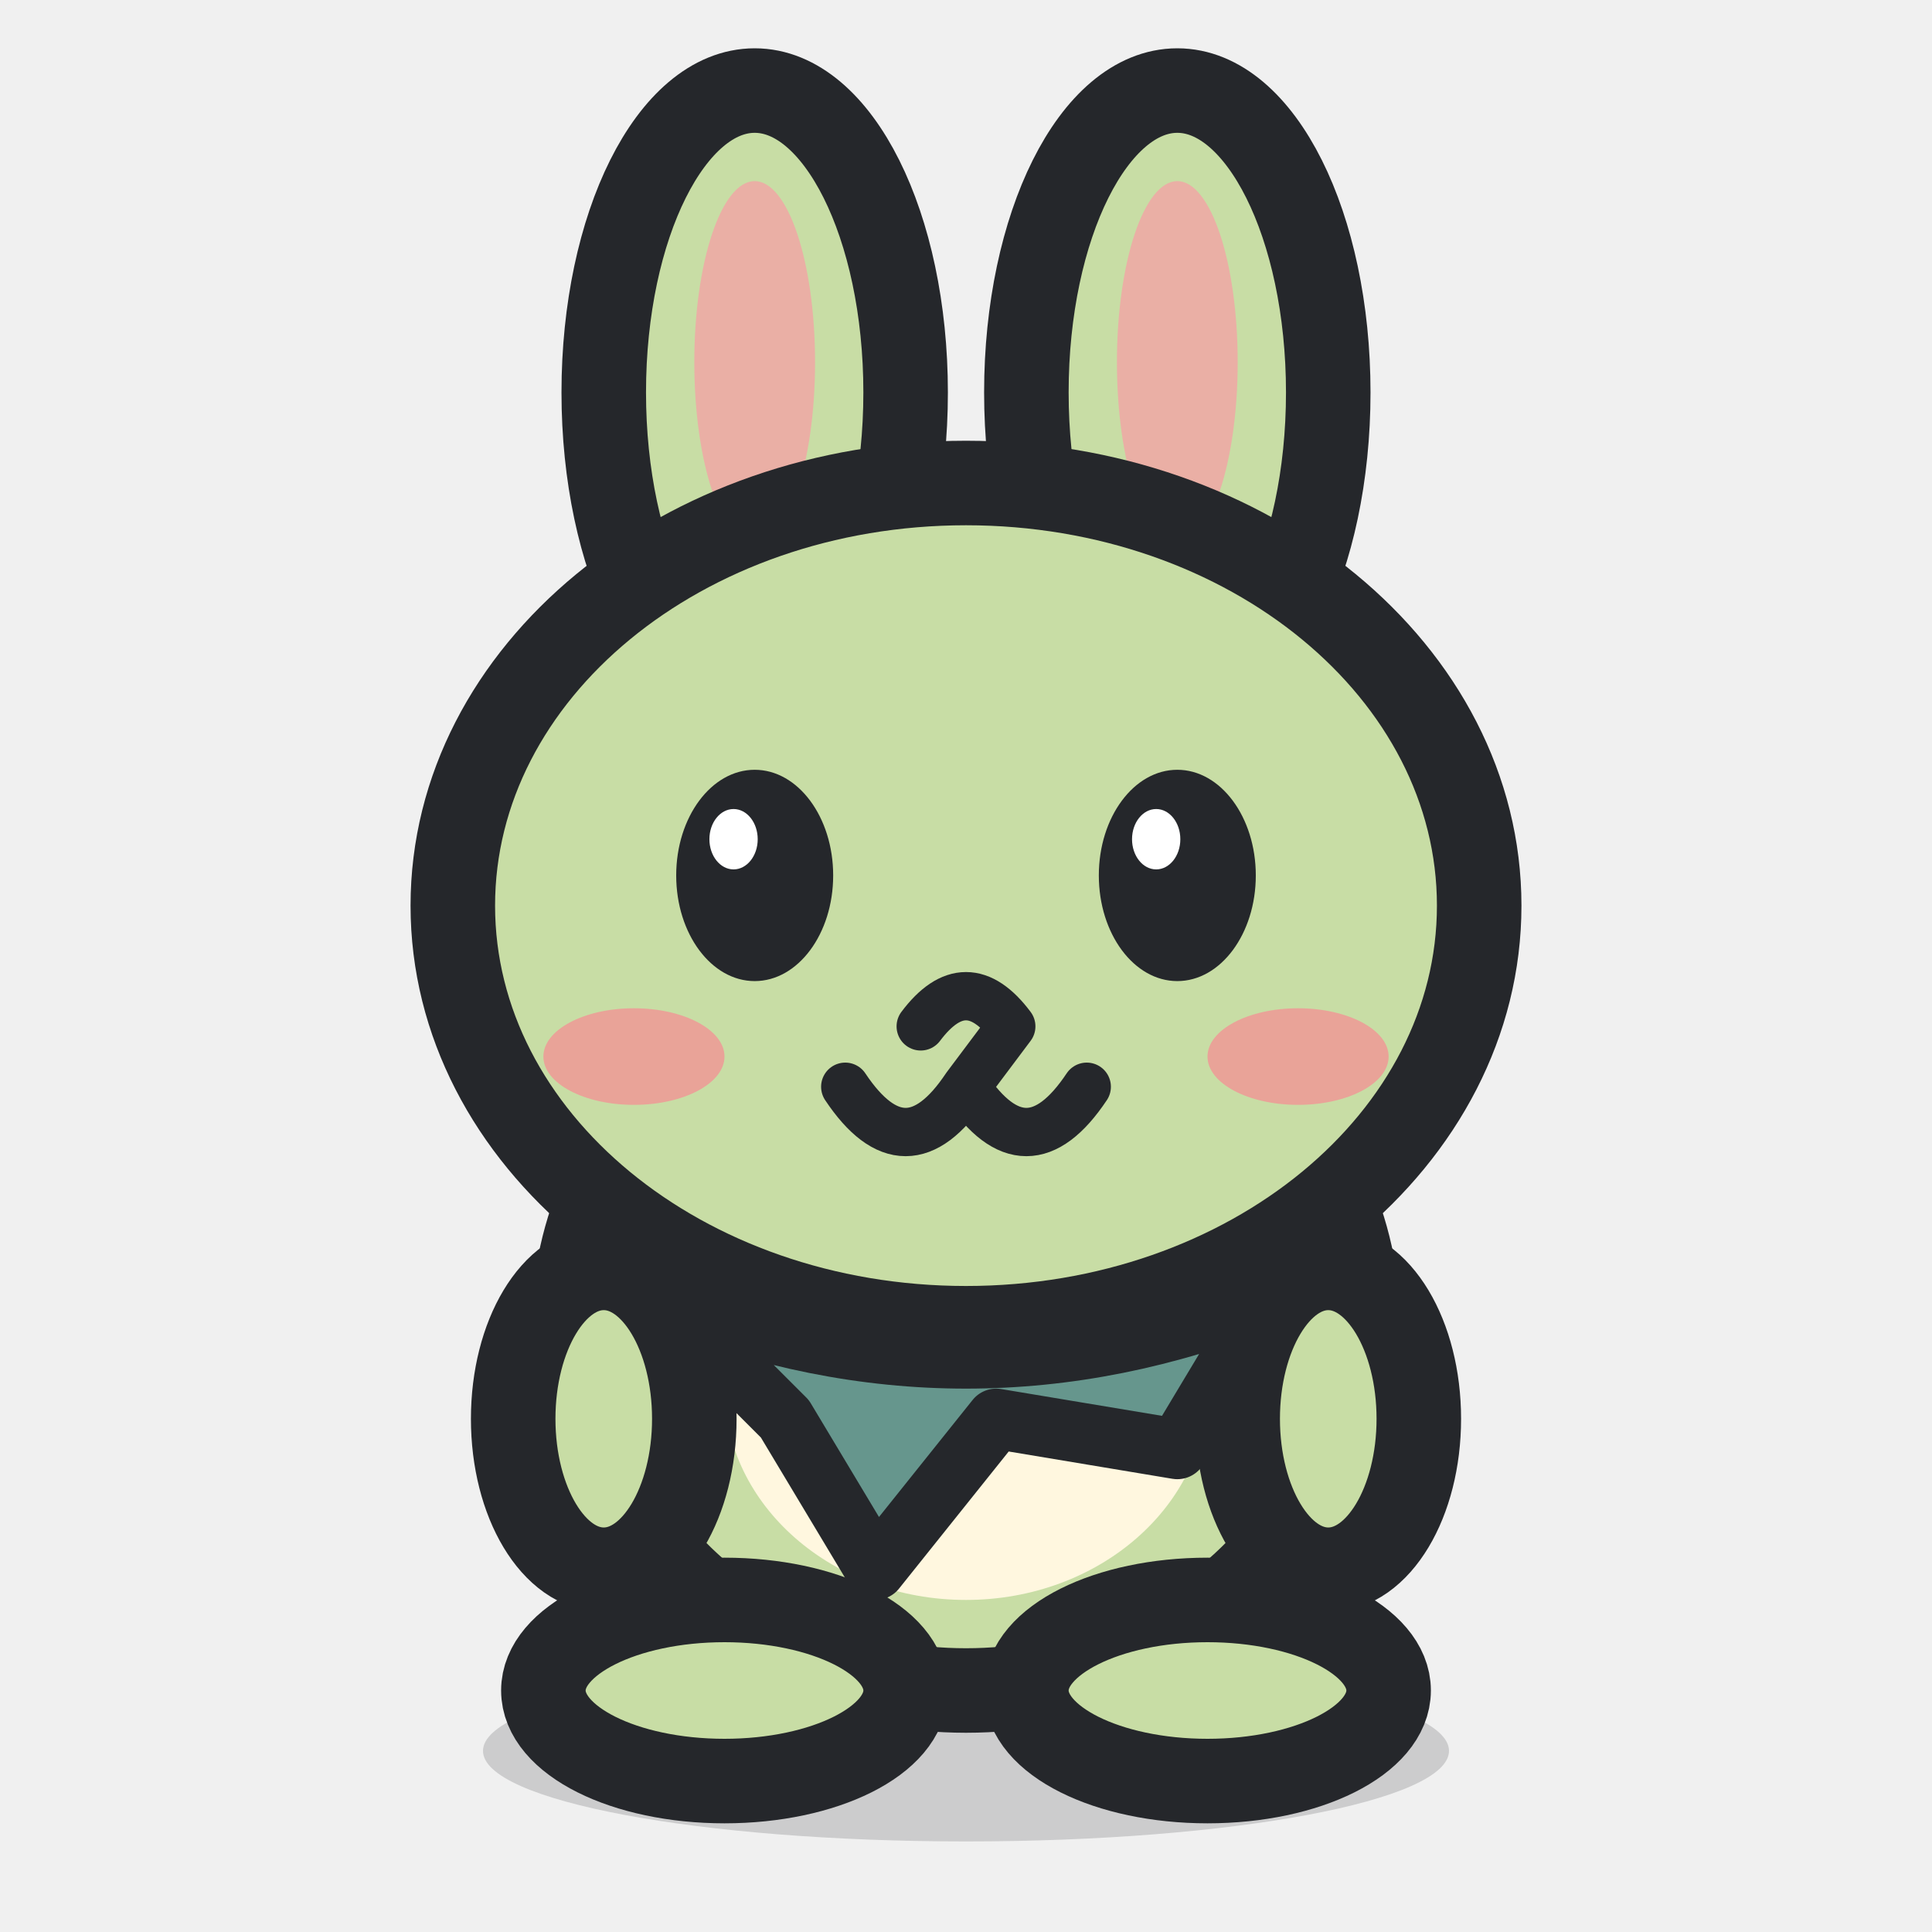
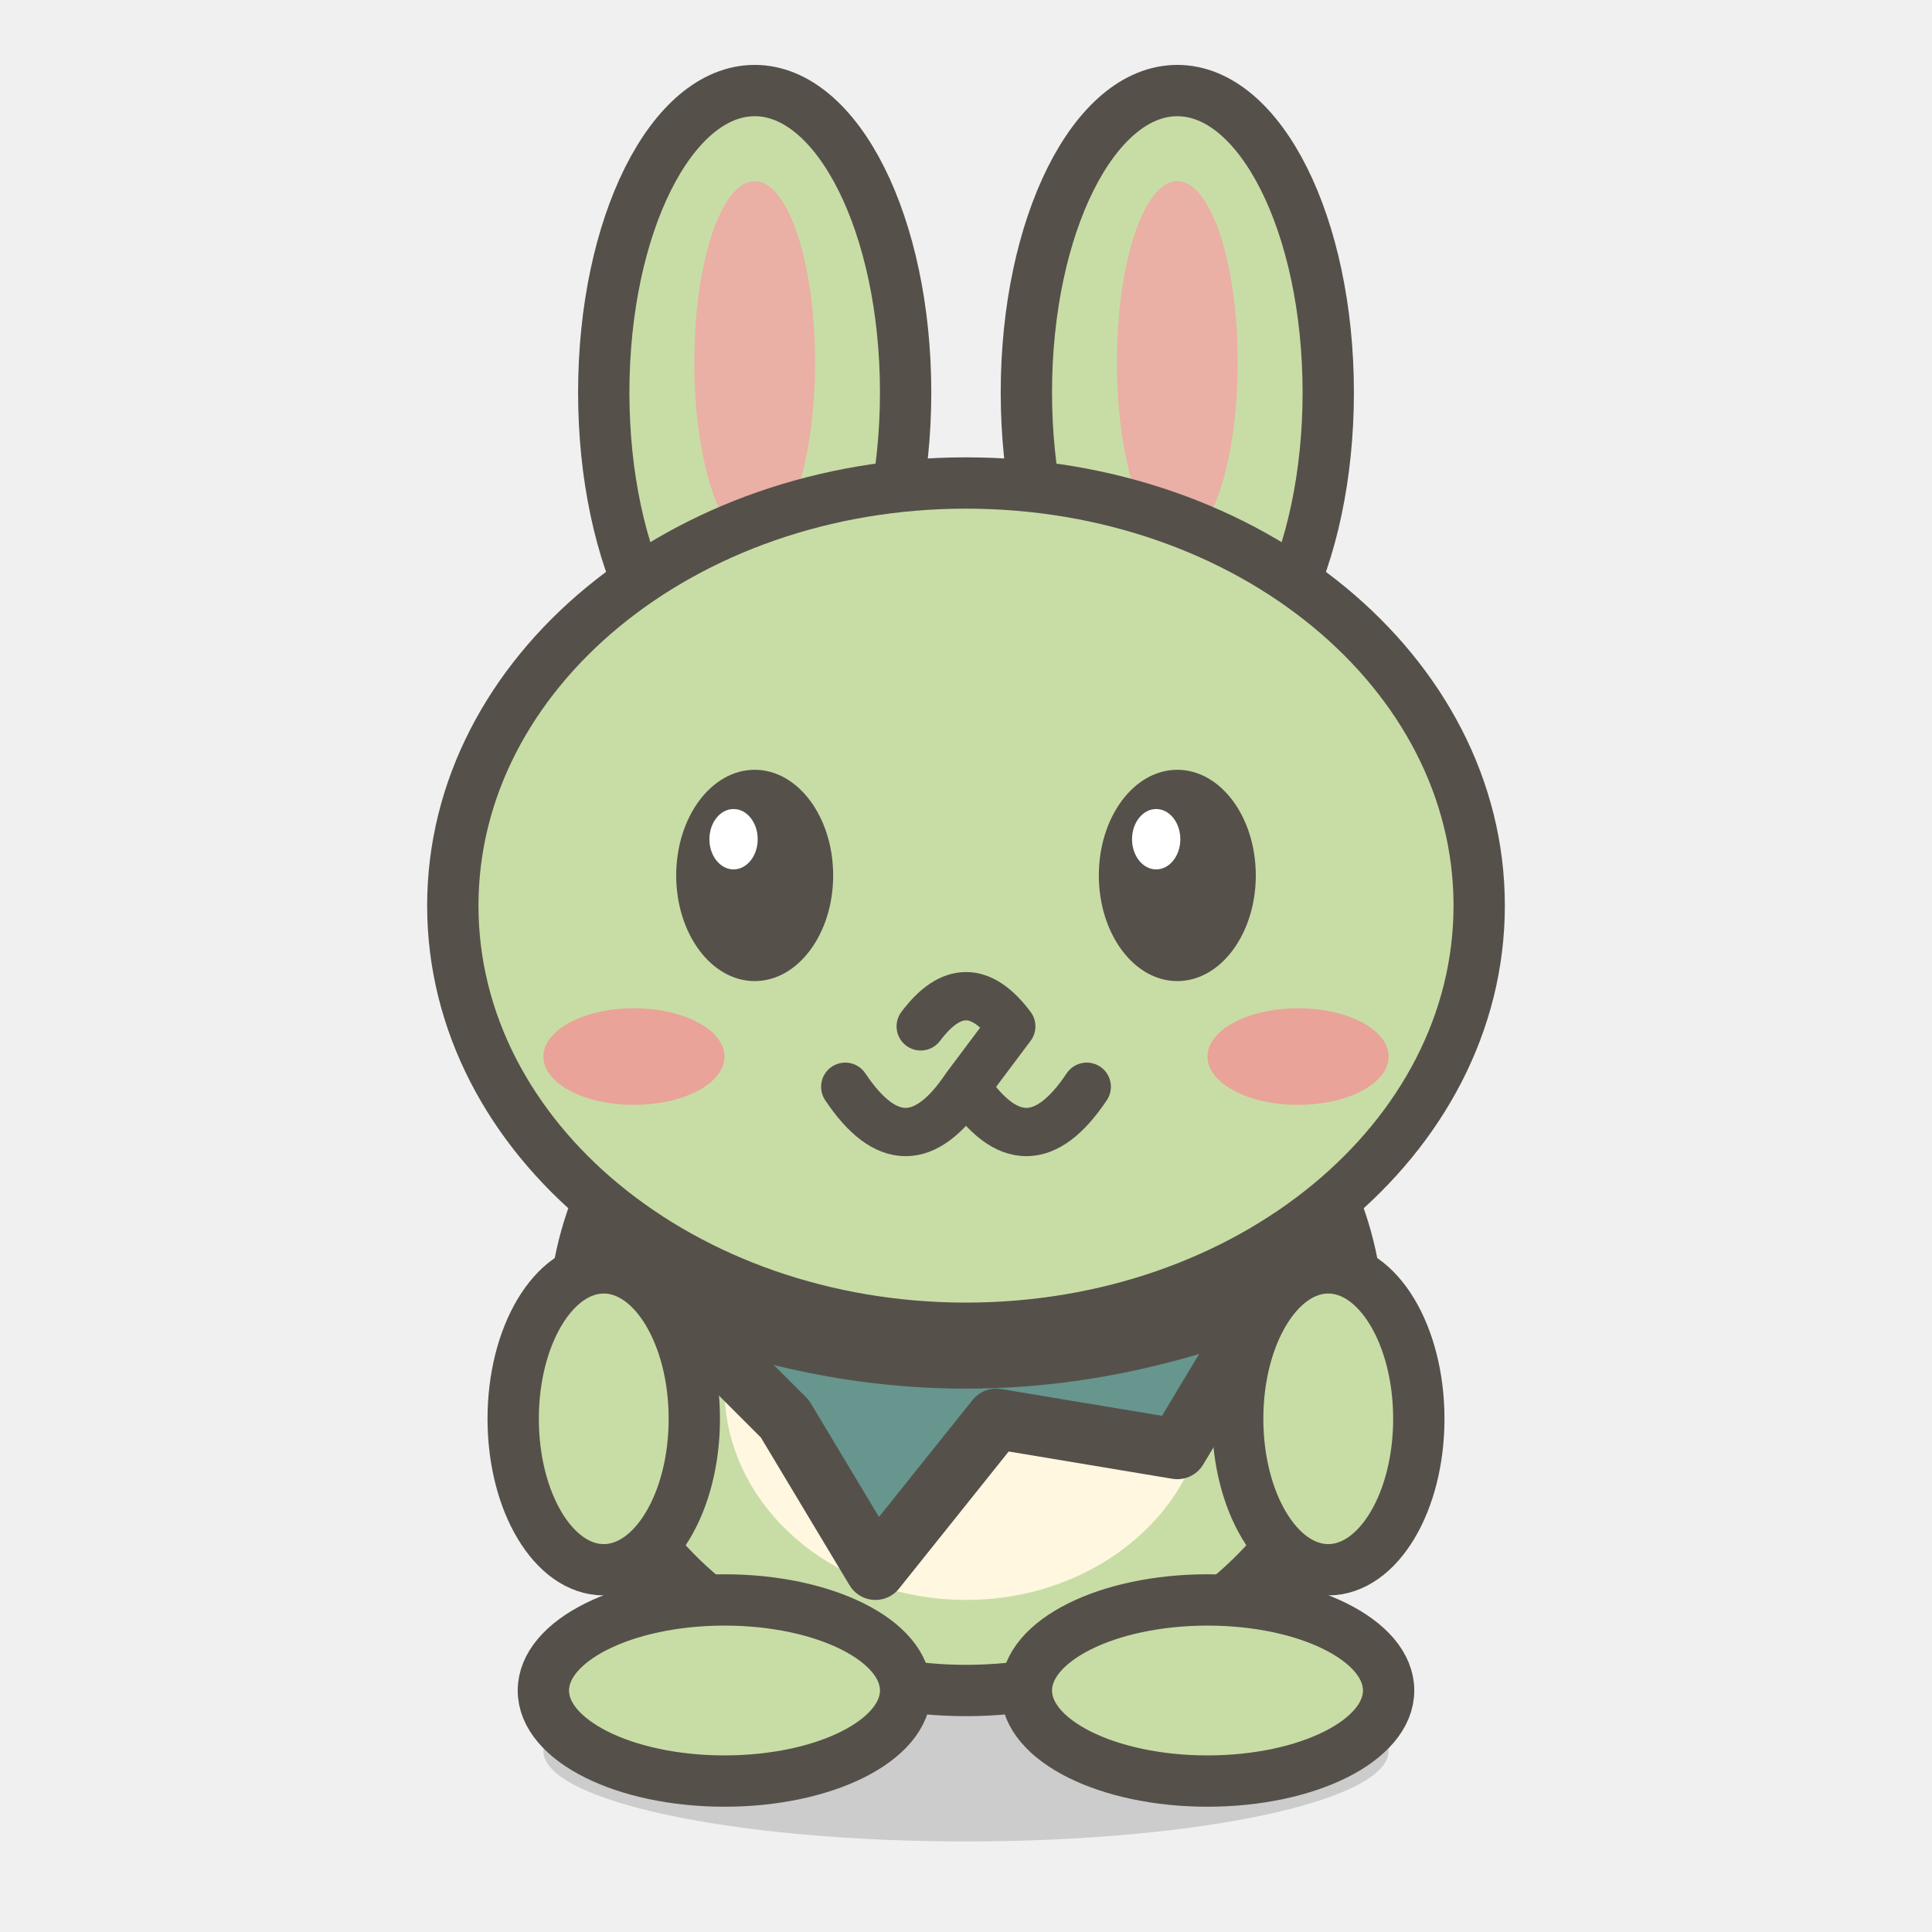
<svg xmlns="http://www.w3.org/2000/svg" width="64" height="64" viewBox="0 0 64 64">
-   <g transform="translate(0 0)">
-     <ellipse cx="32" cy="58" rx="16" ry="3" fill="#25272b" opacity=".18" />
+   <svg x="0" y="0" width="64" height="64" viewBox="0 0 64 64" overflow="hidden">
+     <ellipse cx="32" cy="58" rx="14" ry="3" fill="#25272b" opacity=".18" />
    <g transform="translate(0 0.0)" stroke-linejoin="round" stroke-linecap="round">
-       <ellipse cx="25" cy="13" rx="5" ry="10" fill="#c8dda5" stroke="#25272b" stroke-width="2.8" />
-       <ellipse cx="39" cy="13" rx="5" ry="10" fill="#c8dda5" stroke="#25272b" stroke-width="2.8" />
-       <ellipse cx="25" cy="12" rx="2" ry="6" fill="#eaafa5" stroke="none" stroke-width="2.8" />
-       <ellipse cx="39" cy="12" rx="2" ry="6" fill="#eaafa5" stroke="none" stroke-width="2.8" />
-       <ellipse cx="32" cy="44" rx="13" ry="12" fill="#c8dda5" stroke="#25272b" stroke-width="2.8" />
-       <ellipse cx="32" cy="46" rx="8" ry="7" fill="#fff7df" stroke="none" stroke-width="2.8" />
-       <ellipse cx="24" cy="56" rx="6" ry="3" fill="#c8dda5" stroke="#25272b" stroke-width="2.8" />
-       <ellipse cx="40" cy="56" rx="6" ry="3" fill="#c8dda5" stroke="#25272b" stroke-width="2.8" />
-       <ellipse cx="32" cy="30" rx="17" ry="14" fill="#c8dda5" stroke="#25272b" stroke-width="2.8" />
-       <ellipse cx="25" cy="29" rx="2.6" ry="3.5" fill="#25272b" stroke="none" stroke-width="2.8" />
-       <ellipse cx="24.3" cy="27.8" rx="0.8" ry="1" fill="#ffffff" stroke="none" stroke-width="2.8" />
-       <ellipse cx="39" cy="29" rx="2.6" ry="3.5" fill="#25272b" stroke="none" stroke-width="2.8" />
-       <ellipse cx="38.3" cy="27.8" rx="0.8" ry="1" fill="#ffffff" stroke="none" stroke-width="2.8" />
-       <ellipse cx="21" cy="35" rx="3" ry="1.6" fill="#e9a398" stroke="none" stroke-width="2.8" />
-       <ellipse cx="43" cy="35" rx="3" ry="1.6" fill="#e9a398" stroke="none" stroke-width="2.8" />
-       <path d="M30.5 34 Q32 32 33.5 34 L32 36 M32 36 q-2 3-4 0 M32 36 q2 3 4 0" fill="none" stroke="#25272b" stroke-width="1.6" />
-       <path d="M22 43 Q32 47 42 43 L39 48 L33 47 L29 52 L26 47Z" fill="#66968d" stroke="#25272b" stroke-width="2" />
-       <ellipse cx="20" cy="47" rx="3" ry="5" fill="#c8dda5" stroke="#25272b" stroke-width="2.8" />
-       <ellipse cx="44" cy="47" rx="3" ry="5" fill="#c8dda5" stroke="#25272b" stroke-width="2.8" />
+       <ellipse cx="25" cy="13" rx="5" ry="10" fill="#c8dda5" stroke="#56504b" stroke-width="1.7" />
+       <ellipse cx="39" cy="13" rx="5" ry="10" fill="#c8dda5" stroke="#56504b" stroke-width="1.7" />
+       <ellipse cx="25" cy="12" rx="2" ry="6" fill="#eaafa5" stroke="none" stroke-width="1.7" />
+       <ellipse cx="39" cy="12" rx="2" ry="6" fill="#eaafa5" stroke="none" stroke-width="1.7" />
+       <ellipse cx="32" cy="44" rx="13" ry="12" fill="#c8dda5" stroke="#56504b" stroke-width="1.7" />
+       <ellipse cx="32" cy="46" rx="8" ry="7" fill="#fff7df" stroke="none" stroke-width="1.7" />
+       <ellipse cx="24" cy="56" rx="6" ry="3" fill="#c8dda5" stroke="#56504b" stroke-width="1.7" />
+       <ellipse cx="40" cy="56" rx="6" ry="3" fill="#c8dda5" stroke="#56504b" stroke-width="1.7" />
+       <ellipse cx="32" cy="30" rx="17" ry="14" fill="#c8dda5" stroke="#56504b" stroke-width="1.7" />
+       <ellipse cx="25" cy="29" rx="2.6" ry="3.5" fill="#56504b" stroke="none" stroke-width="1.7" />
+       <ellipse cx="24.3" cy="27.8" rx="0.8" ry="1" fill="#ffffff" stroke="none" stroke-width="1.7" />
+       <ellipse cx="39" cy="29" rx="2.6" ry="3.5" fill="#56504b" stroke="none" stroke-width="1.7" />
+       <ellipse cx="38.3" cy="27.8" rx="0.8" ry="1" fill="#ffffff" stroke="none" stroke-width="1.7" />
+       <ellipse cx="21" cy="35" rx="3" ry="1.6" fill="#e9a398" stroke="none" stroke-width="1.7" />
+       <ellipse cx="43" cy="35" rx="3" ry="1.6" fill="#e9a398" stroke="none" stroke-width="1.7" />
+       <path d="M30.5 34 Q32 32 33.5 34 L32 36 M32 36 q-2 3-4 0 M32 36 q2 3 4 0" fill="none" stroke="#56504b" stroke-width="1.6" />
+       <path d="M22 43 Q32 47 42 43 L39 48 L33 47 L29 52 L26 47Z" fill="#66968d" stroke="#56504b" stroke-width="2" />
+       <ellipse cx="20" cy="47" rx="3" ry="5" fill="#c8dda5" stroke="#56504b" stroke-width="1.7" />
+       <ellipse cx="44" cy="47" rx="3" ry="5" fill="#c8dda5" stroke="#56504b" stroke-width="1.7" />
    </g>
-   </g>
+   </svg>
</svg>
